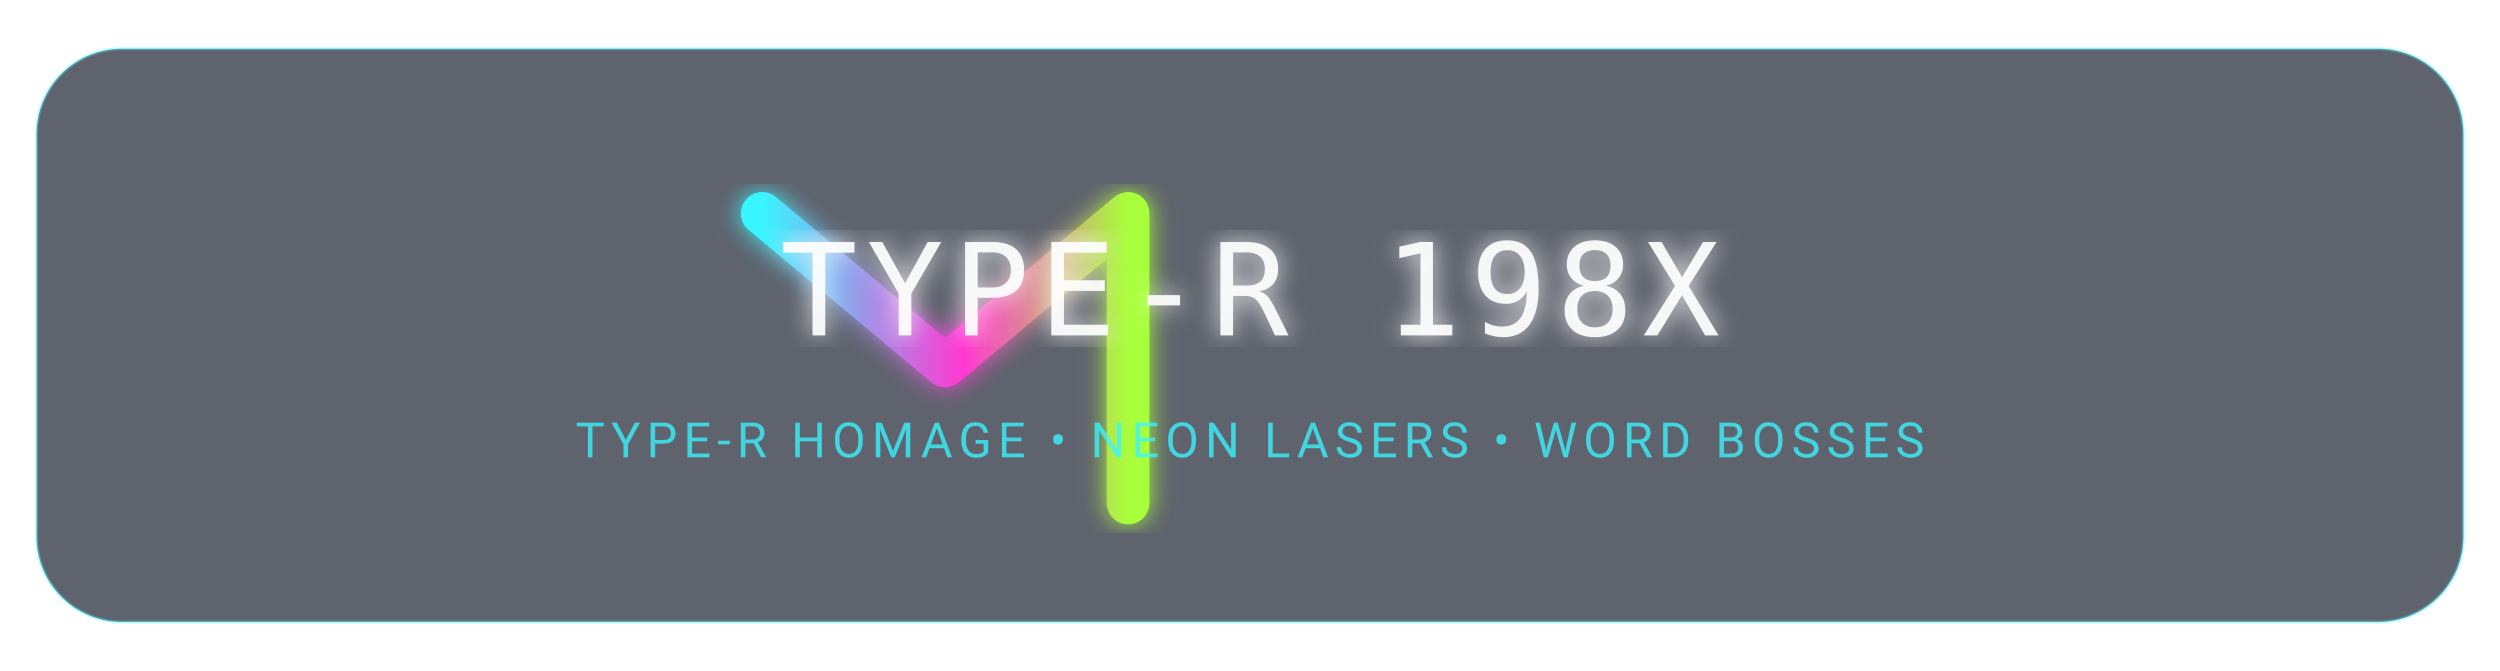
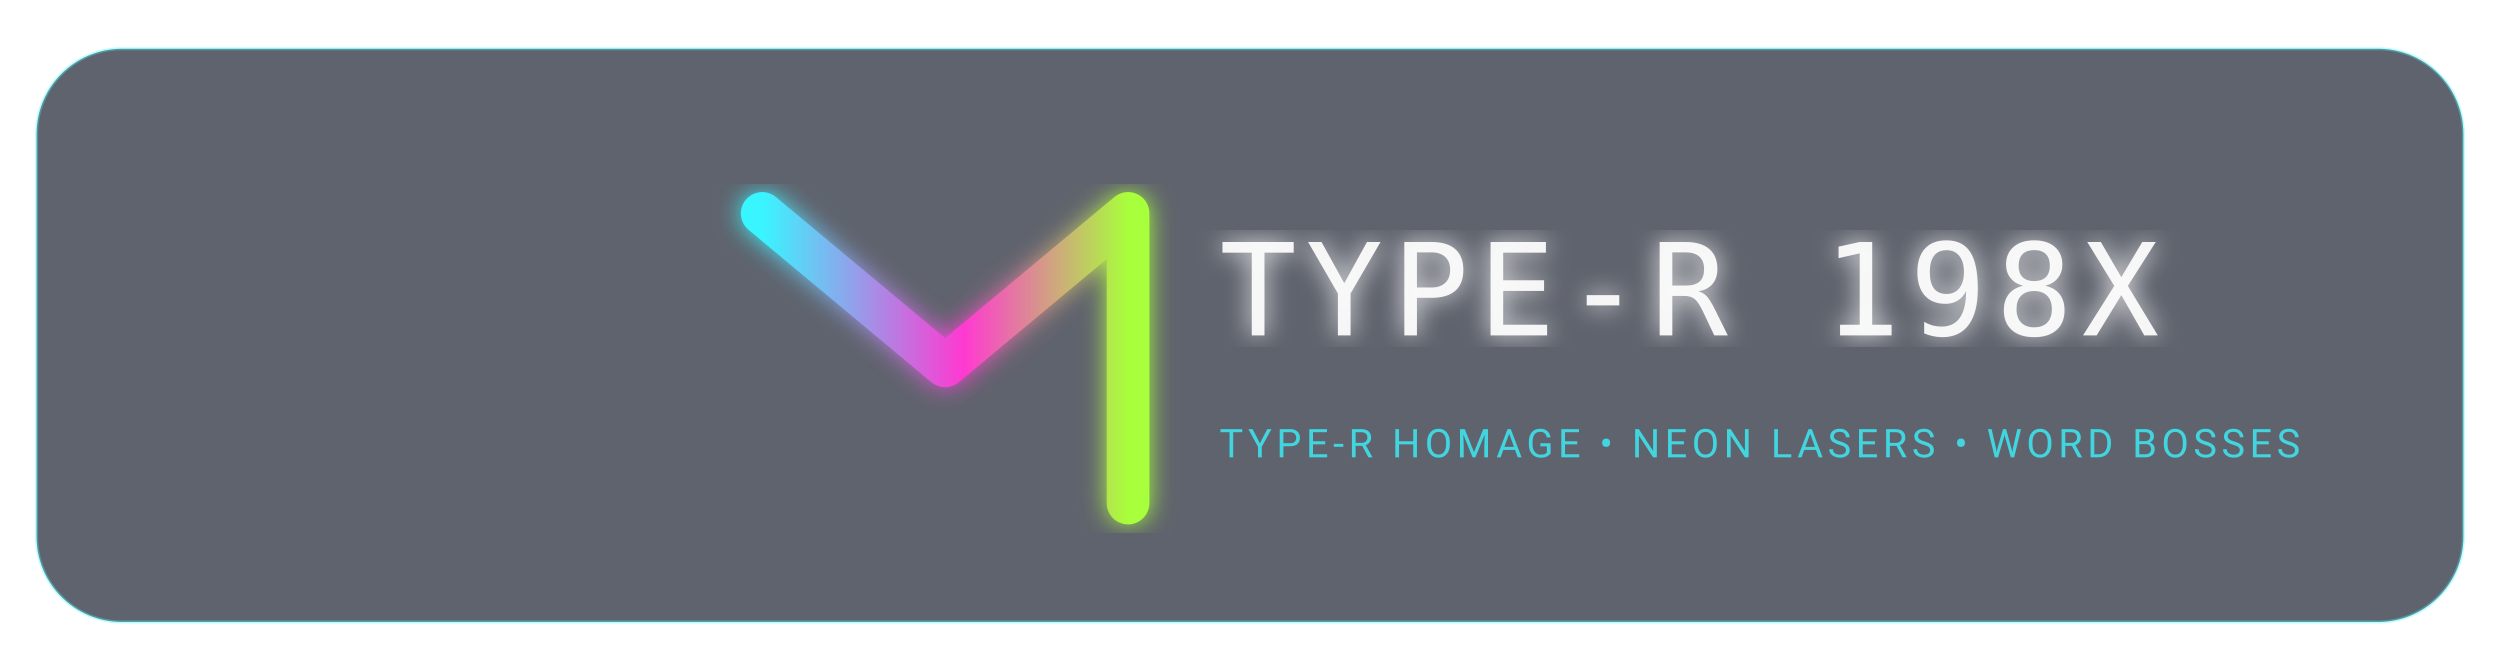
- <svg xmlns="http://www.w3.org/2000/svg" width="820" height="220" viewBox="0 0 820 220">
+ <svg xmlns="http://www.w3.org/2000/svg" width="820" height="220" viewBox="0 0 820 220" role="img" aria-labelledby="logoTitle">
  <defs>
    <linearGradient id="g" x1="0" x2="1">
      <stop offset="0" stop-color="#39F5FF" />
      <stop offset="0.55" stop-color="#FF39D1" />
      <stop offset="1" stop-color="#A8FF3A" />
    </linearGradient>
    <filter id="glow">
      <feGaussianBlur stdDeviation="4" result="b" />
      <feMerge>
        <feMergeNode in="b" />
        <feMergeNode in="SourceGraphic" />
      </feMerge>
    </filter>
  </defs>
  <rect x="12" y="16" width="796" height="188" rx="28" fill="rgba(10,16,32,0.65)" stroke="rgba(57,245,255,0.35)" />
  <g filter="url(#glow)">
    <path d="M110 70 H220" stroke="url(#g)" stroke-width="14" stroke-linecap="round" />
    <path d="M165 70 V165" stroke="url(#g)" stroke-width="14" stroke-linecap="round" />
    <path d="M250 165 V70" stroke="url(#g)" stroke-width="14" stroke-linecap="round" />
    <path d="M250 70 L310 120 L370 70 V165" stroke="url(#g)" stroke-width="14" stroke-linecap="round" fill="none" stroke-linejoin="round" />
  </g>
-   <text x="410" y="110" text-anchor="middle" font-family="ui-monospace, Menlo, Monaco, Consolas, monospace" font-size="42" letter-spacing="3" fill="rgba(255,255,255,0.92)" filter="url(#glow)">
+   <text x="400" y="110" text-anchor="start" font-family="ui-monospace, Menlo, Monaco, Consolas, monospace" font-size="42" letter-spacing="3" fill="rgba(255,255,255,0.92)" filter="url(#glow)">
    TYPE-R 198X
  </text>
-   <text x="410" y="150" text-anchor="middle" font-family="ui-sans-serif, system-ui, -apple-system, Segoe UI, Roboto, Helvetica, Arial" font-size="16" letter-spacing="2" fill="rgba(57,245,255,0.78)">
+   <text x="400" y="150" text-anchor="start" font-family="ui-sans-serif, system-ui, -apple-system, Segoe UI, Roboto, Helvetica, Arial" font-size="13" letter-spacing="1.5" fill="rgba(57,245,255,0.78)">
    TYPE-R HOMAGE • NEON LASERS • WORD BOSSES
  </text>
</svg>
